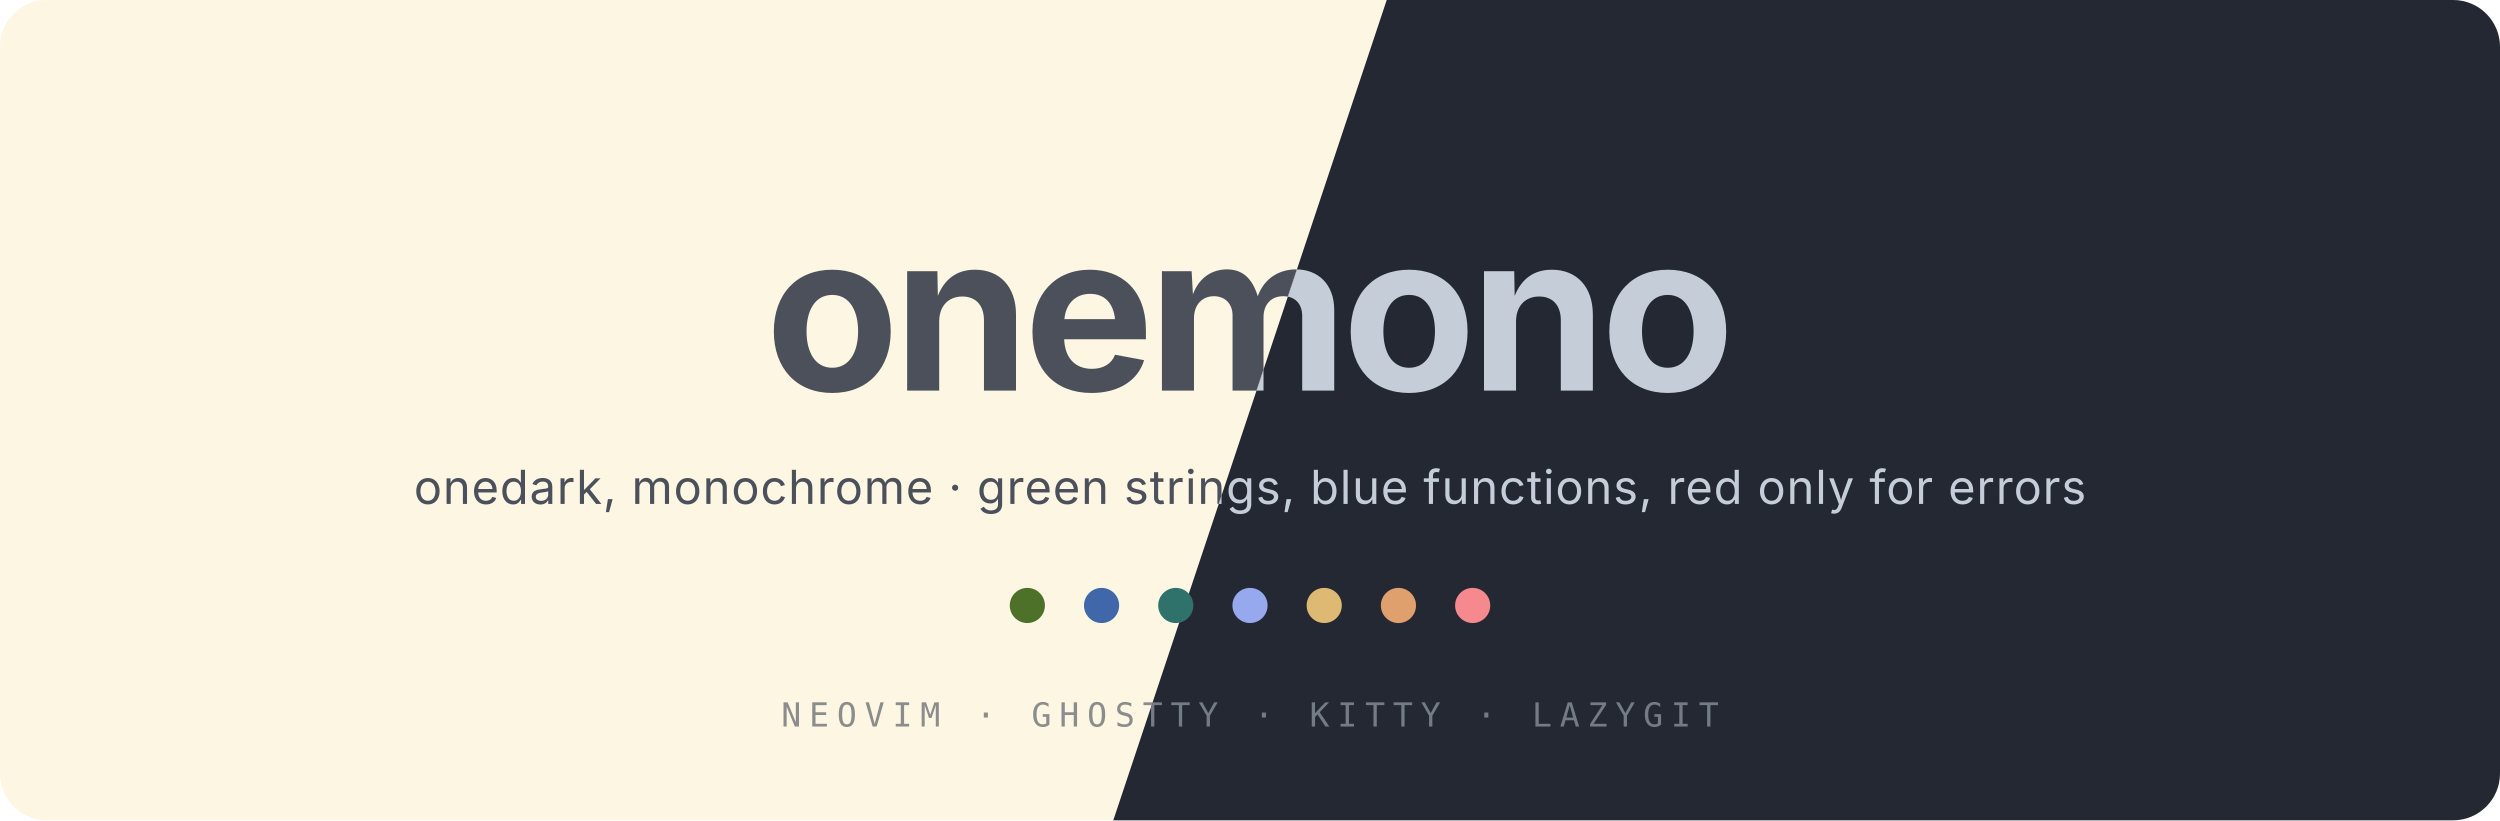
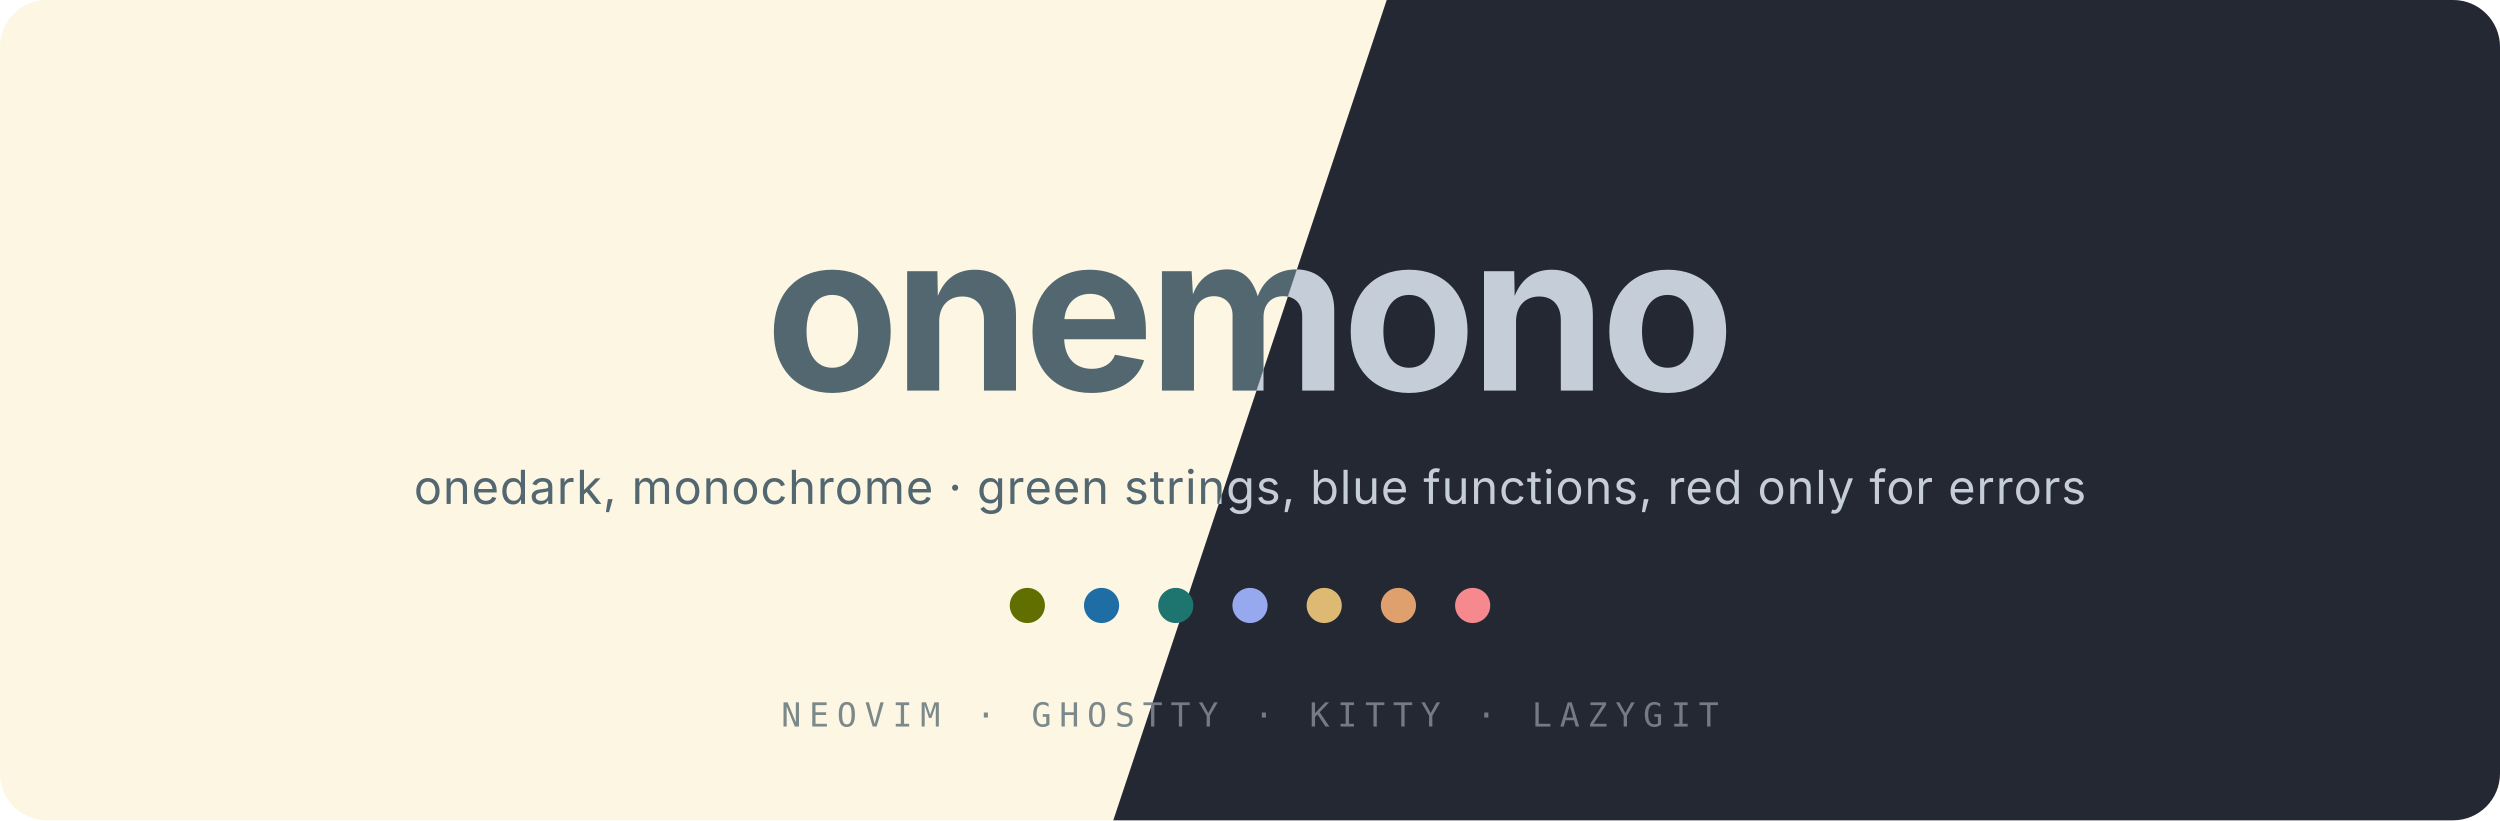
<svg xmlns="http://www.w3.org/2000/svg" width="1280" height="420" viewBox="0 0 1280 420">
  <defs>
    <clipPath id="left">
      <polygon points="0,0 710,0 570,420 0,420" />
    </clipPath>
    <clipPath id="right">
      <polygon points="710,0 1280,0 1280,420 570,420" />
    </clipPath>
    <clipPath id="card">
      <rect width="1280" height="420" rx="24" />
    </clipPath>
  </defs>
  <g clip-path="url(#card)">
    <rect width="1280" height="420" fill="#fdf6e3" />
    <rect width="1280" height="420" fill="#232833" clip-path="url(#right)" />
    <g clip-path="url(#left)">
-       <text x="640" y="200" text-anchor="middle" font-family="'Inter','SF Pro Display','Segoe UI',Helvetica,Arial,sans-serif" font-size="112" font-weight="700" letter-spacing="-3" fill="#4b505b">onemono</text>
-       <text x="640" y="258" text-anchor="middle" font-family="'Inter','SF Pro Display','Segoe UI',Helvetica,Arial,sans-serif" font-size="24" fill="#4b505b" letter-spacing="0.5">onedark, monochrome · green strings, blue functions, red only for errors</text>
-       <text x="640" y="372" text-anchor="middle" font-family="'JetBrains Mono','SF Mono','Cascadia Code',Menlo,Consolas,monospace" font-size="17" fill="#8b8c8c" letter-spacing="4">NEOVIM · GHOSTTY · KITTY · LAZYGIT</text>
+       <text x="640" y="200" text-anchor="middle" font-family="'Inter','SF Pro Display','Segoe UI',Helvetica,Arial,sans-serif" font-size="112" font-weight="700" letter-spacing="-3" fill="#52676f">onemono</text>
+       <text x="640" y="258" text-anchor="middle" font-family="'Inter','SF Pro Display','Segoe UI',Helvetica,Arial,sans-serif" font-size="24" fill="#52676f" letter-spacing="0.5">onedark, monochrome · green strings, blue functions, red only for errors</text>
+       <text x="640" y="372" text-anchor="middle" font-family="'JetBrains Mono','SF Mono','Cascadia Code',Menlo,Consolas,monospace" font-size="17" fill="#7b898b" letter-spacing="4">NEOVIM · GHOSTTY · KITTY · LAZYGIT</text>
    </g>
    <g clip-path="url(#right)">
      <text x="640" y="200" text-anchor="middle" font-family="'Inter','SF Pro Display','Segoe UI',Helvetica,Arial,sans-serif" font-size="112" font-weight="700" letter-spacing="-3" fill="#c5cdd9">onemono</text>
      <text x="640" y="258" text-anchor="middle" font-family="'Inter','SF Pro Display','Segoe UI',Helvetica,Arial,sans-serif" font-size="24" fill="#c5cdd9" letter-spacing="0.5">onedark, monochrome · green strings, blue functions, red only for errors</text>
      <text x="640" y="372" text-anchor="middle" font-family="'JetBrains Mono','SF Mono','Cascadia Code',Menlo,Consolas,monospace" font-size="17" fill="#747b86" letter-spacing="4">NEOVIM · GHOSTTY · KITTY · LAZYGIT</text>
    </g>
-     <circle cx="526" cy="310" r="9" fill="#4d7128" />
-     <circle cx="564" cy="310" r="9" fill="#3f67a9" />
-     <circle cx="602" cy="310" r="9" fill="#2f716b" />
+     <circle cx="526" cy="310" r="9" fill="#616f00" />
+     <circle cx="564" cy="310" r="9" fill="#1e6da5" />
+     <circle cx="602" cy="310" r="9" fill="#1e746e" />
    <circle cx="640" cy="310" r="9" fill="#96a8ee" />
    <circle cx="678" cy="310" r="9" fill="#deb974" />
    <circle cx="716" cy="310" r="9" fill="#e0a06e" />
    <circle cx="754" cy="310" r="9" fill="#f5898e" />
  </g>
</svg>
